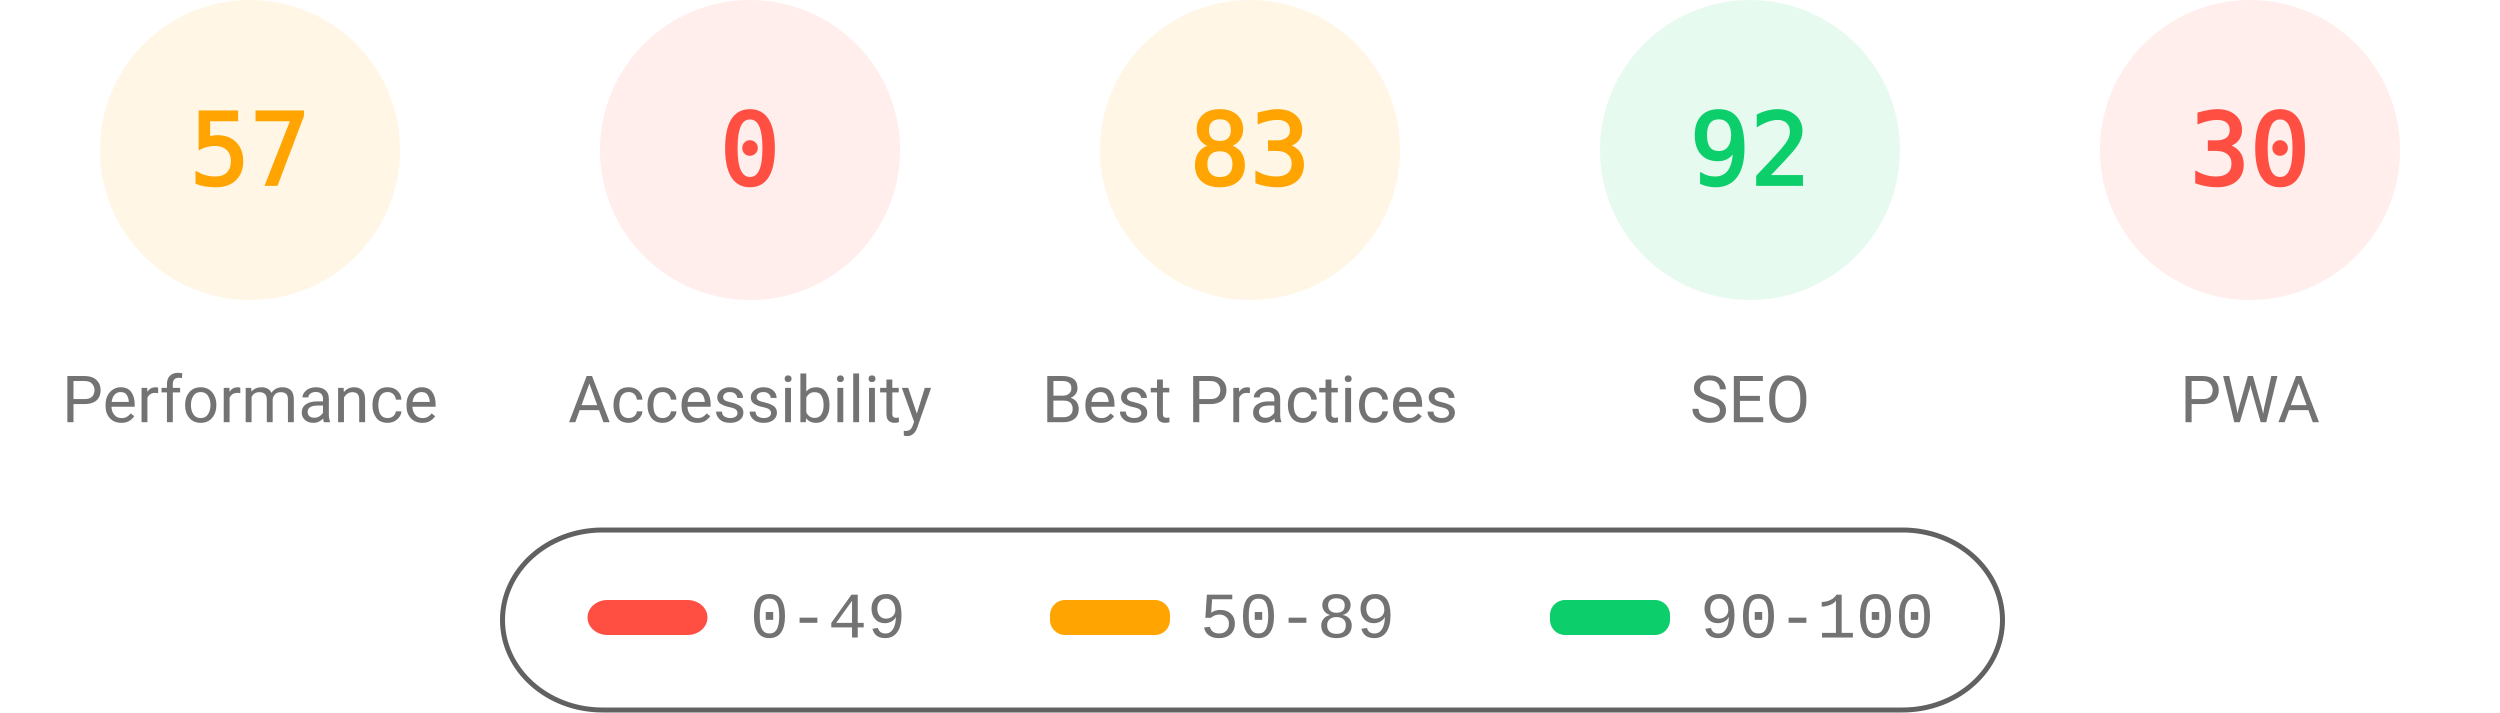
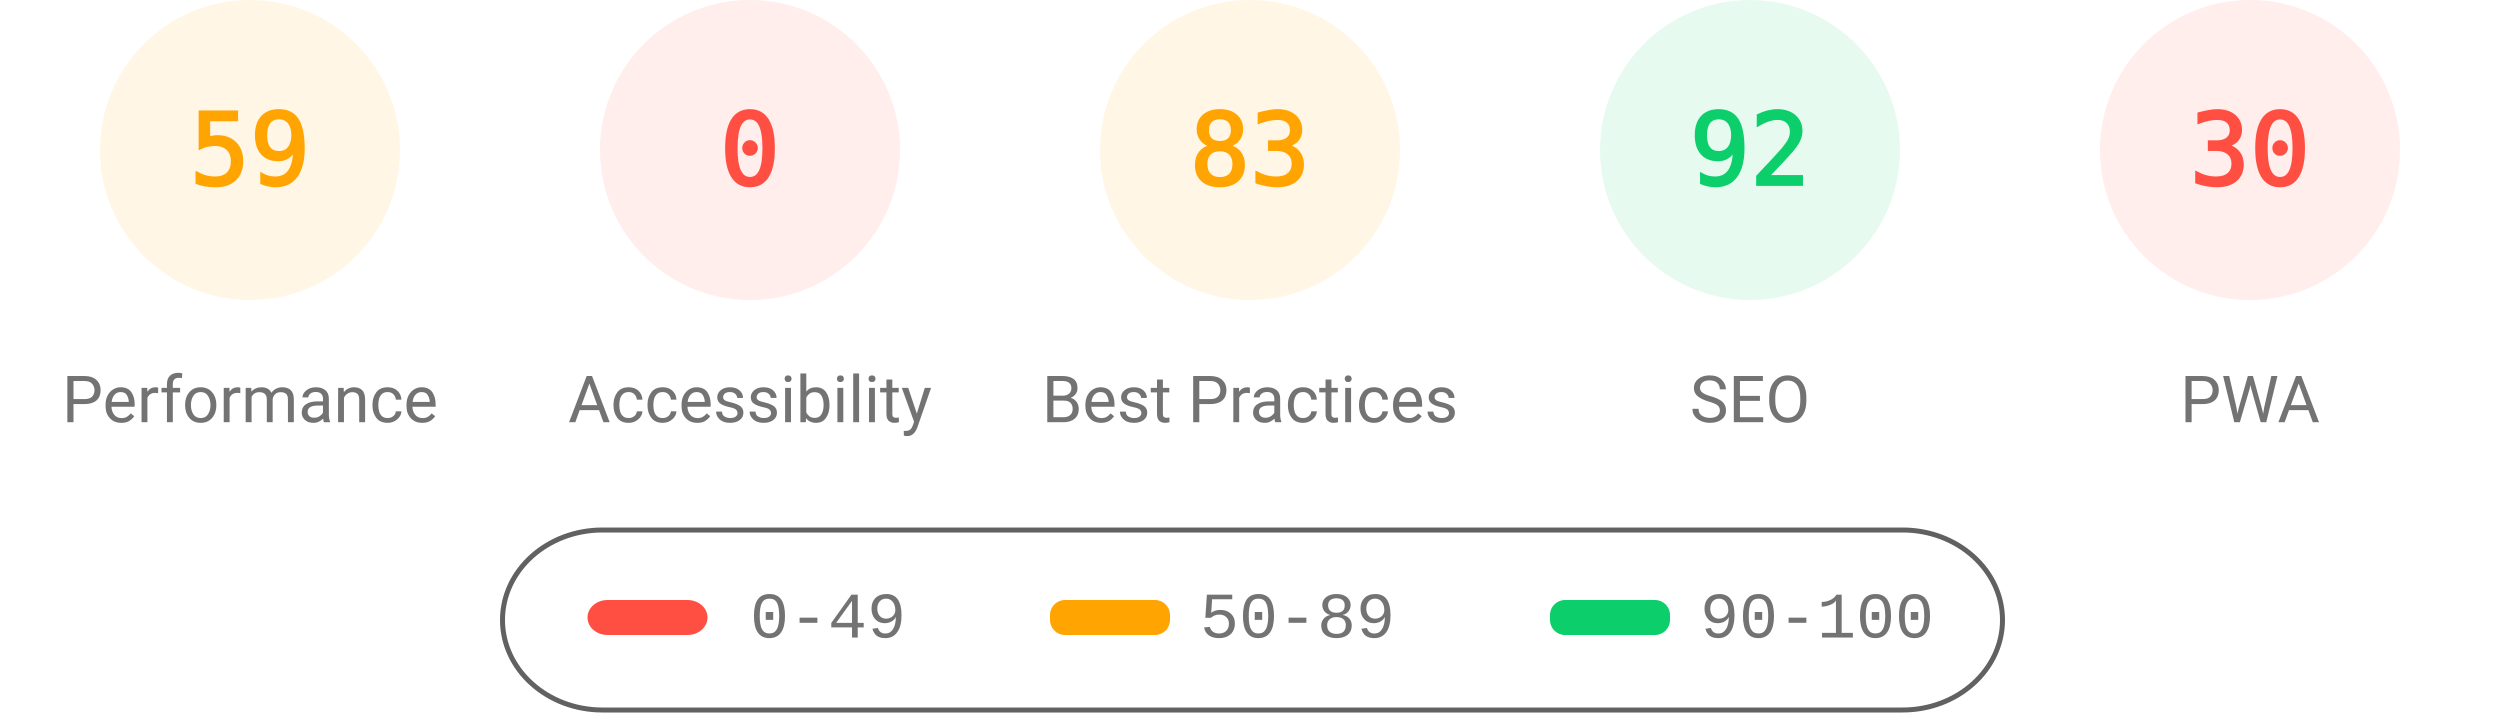
<svg xmlns="http://www.w3.org/2000/svg" fill="none" width="1000" height="285">
  <style>.gauge-base{opacity:.1}.gauge-arc{fill:none;animation-delay:250ms;stroke-linecap:round;transform:rotate(-90deg);transform-origin:100px 60px;animation:load-gauge 1s ease forwards}.guage-text{font-size:40px;font-family:monospace;text-align:center}.guage-red{color:#ff4e42;fill:#ff4e42;stroke:#ff4e42}.guage-orange{color:#ffa400;fill:#ffa400;stroke:#ffa400}.guage-green{color:#0cce6b;fill:#0cce6b;stroke:#0cce6b}.guage-undefined{color:#5c5c5c;fill:#5c5c5c;stroke:#5c5c5c}.guage-title{color:#737373;fill:#737373;stroke:none;font-size:26px;line-height:26px;font-family:Roboto,Halvetica,Arial,sans-serif}@keyframes load-gauge{from{stroke-dasharray:0 352.858}}</style>
  <svg class="guage-div guage-perf guage-orange" viewBox="0 0 200 200" width="200" height="200">
    <circle class="gauge-base" r="56" cx="100" cy="60" stroke-width="8" />
-     <circle class="gauge-arc guage-arc-1" r="56" cx="100" cy="60" stroke-width="8" style="stroke-dasharray:200.559,351.858" />
-     <text class="guage-text" x="100" y="60" alignment-baseline="central" dominant-baseline="central" text-anchor="middle">57</text>
+     <circle class="gauge-arc guage-arc-1" r="56" cx="100" cy="60" stroke-width="8" style="stroke-dasharray:207.596,351.858" />
+     <text class="guage-text" x="100" y="60" alignment-baseline="central" dominant-baseline="central" text-anchor="middle">59</text>
    <text class="guage-title" x="100" y="160" alignment-baseline="central" dominant-baseline="central" text-anchor="middle">Performance</text>
  </svg>
  <svg class="guage-div guage-acc guage-red" viewBox="0 0 200 200" width="200" height="200" x="200">
    <circle class="gauge-base" r="56" cx="100" cy="60" stroke-width="8" />
    <circle class="gauge-arc guage-arc-2" r="56" cx="100" cy="60" stroke-width="8" style="stroke-dasharray:0,351.858" />
    <text class="guage-text" x="100" y="60" alignment-baseline="central" dominant-baseline="central" text-anchor="middle">0</text>
    <text class="guage-title" x="100" y="160" alignment-baseline="central" dominant-baseline="central" text-anchor="middle">Accessibility</text>
  </svg>
  <svg class="guage-div guage-best guage-orange" viewBox="0 0 200 200" width="200" height="200" x="400">
    <circle class="gauge-base" r="56" cx="100" cy="60" stroke-width="8" />
    <circle class="gauge-arc guage-arc-3" r="56" cx="100" cy="60" stroke-width="8" style="stroke-dasharray:292.042,351.858" />
    <text class="guage-text" x="100" y="60" alignment-baseline="central" dominant-baseline="central" text-anchor="middle">83</text>
    <text class="guage-title" x="100" y="160" alignment-baseline="central" dominant-baseline="central" text-anchor="middle">Best Practices</text>
  </svg>
  <svg class="guage-div guage-seo guage-green" viewBox="0 0 200 200" width="200" height="200" x="600">
    <circle class="gauge-base" r="56" cx="100" cy="60" stroke-width="8" />
    <circle class="gauge-arc guage-arc-4" r="56" cx="100" cy="60" stroke-width="8" style="stroke-dasharray:323.709,351.858" />
    <text class="guage-text" x="100" y="60" alignment-baseline="central" dominant-baseline="central" text-anchor="middle">92</text>
    <text class="guage-title" x="100" y="160" alignment-baseline="central" dominant-baseline="central" text-anchor="middle">SEO</text>
  </svg>
  <svg class="guage-div guage-pwa guage-red" viewBox="0 0 200 200" width="200" height="200" x="800">
    <circle class="gauge-base" r="56" cx="100" cy="60" stroke-width="8" />
    <circle class="gauge-arc guage-arc-4" r="56" cx="100" cy="60" stroke-width="8" style="stroke-dasharray:105.557,351.858" />
    <text class="guage-text" x="100" y="60" alignment-baseline="central" dominant-baseline="central" text-anchor="middle">30</text>
    <text class="guage-title" x="100" y="160" alignment-baseline="central" dominant-baseline="central" text-anchor="middle">PWA</text>
  </svg>
  <svg width="604" height="76" x="200" y="210">
    <path fill="none" id="canvas_background" d="M-1-1h604v80H-1z" />
    <rect fill-opacity="0" stroke="#616161" stroke-width="2" rx="40" id="svg_2" height="72" width="600" y="2" x="1" fill="#000" />
    <rect stroke="#000" rx="8" id="svg_3" height="14" width="48" y="30" x="35" stroke-opacity="null" stroke-width="0" fill="#ff4e42" />
    <rect stroke="#000" rx="6" id="svg_4" height="14" width="48" y="30" x="220" stroke-opacity="null" stroke-width="0" fill="#ffa400" />
    <rect stroke="#000" rx="6" id="svg_5" height="14" width="48" y="30" x="420" stroke-opacity="null" stroke-width="0" fill="#0cce6b" />
    <text xml:space="preserve" text-anchor="start" font-family="'Courier New', Courier, monospace" font-size="26" id="svg_6" y="45" x="100" stroke-opacity="null" stroke-width="0" stroke="#000" fill="#737373">0-49</text>
    <text xml:space="preserve" text-anchor="start" font-family="'Courier New', Courier, monospace" font-size="26" id="svg_7" y="45" x="280" stroke-opacity="null" stroke-width="0" stroke="#000" fill="#737373">50-89</text>
    <text xml:space="preserve" text-anchor="start" font-family="'Courier New', Courier, monospace" font-size="26" id="svg_8" y="45" x="480" stroke-opacity="null" stroke-width="0" stroke="#000" fill="#737373">90-100</text>
  </svg>
</svg>
